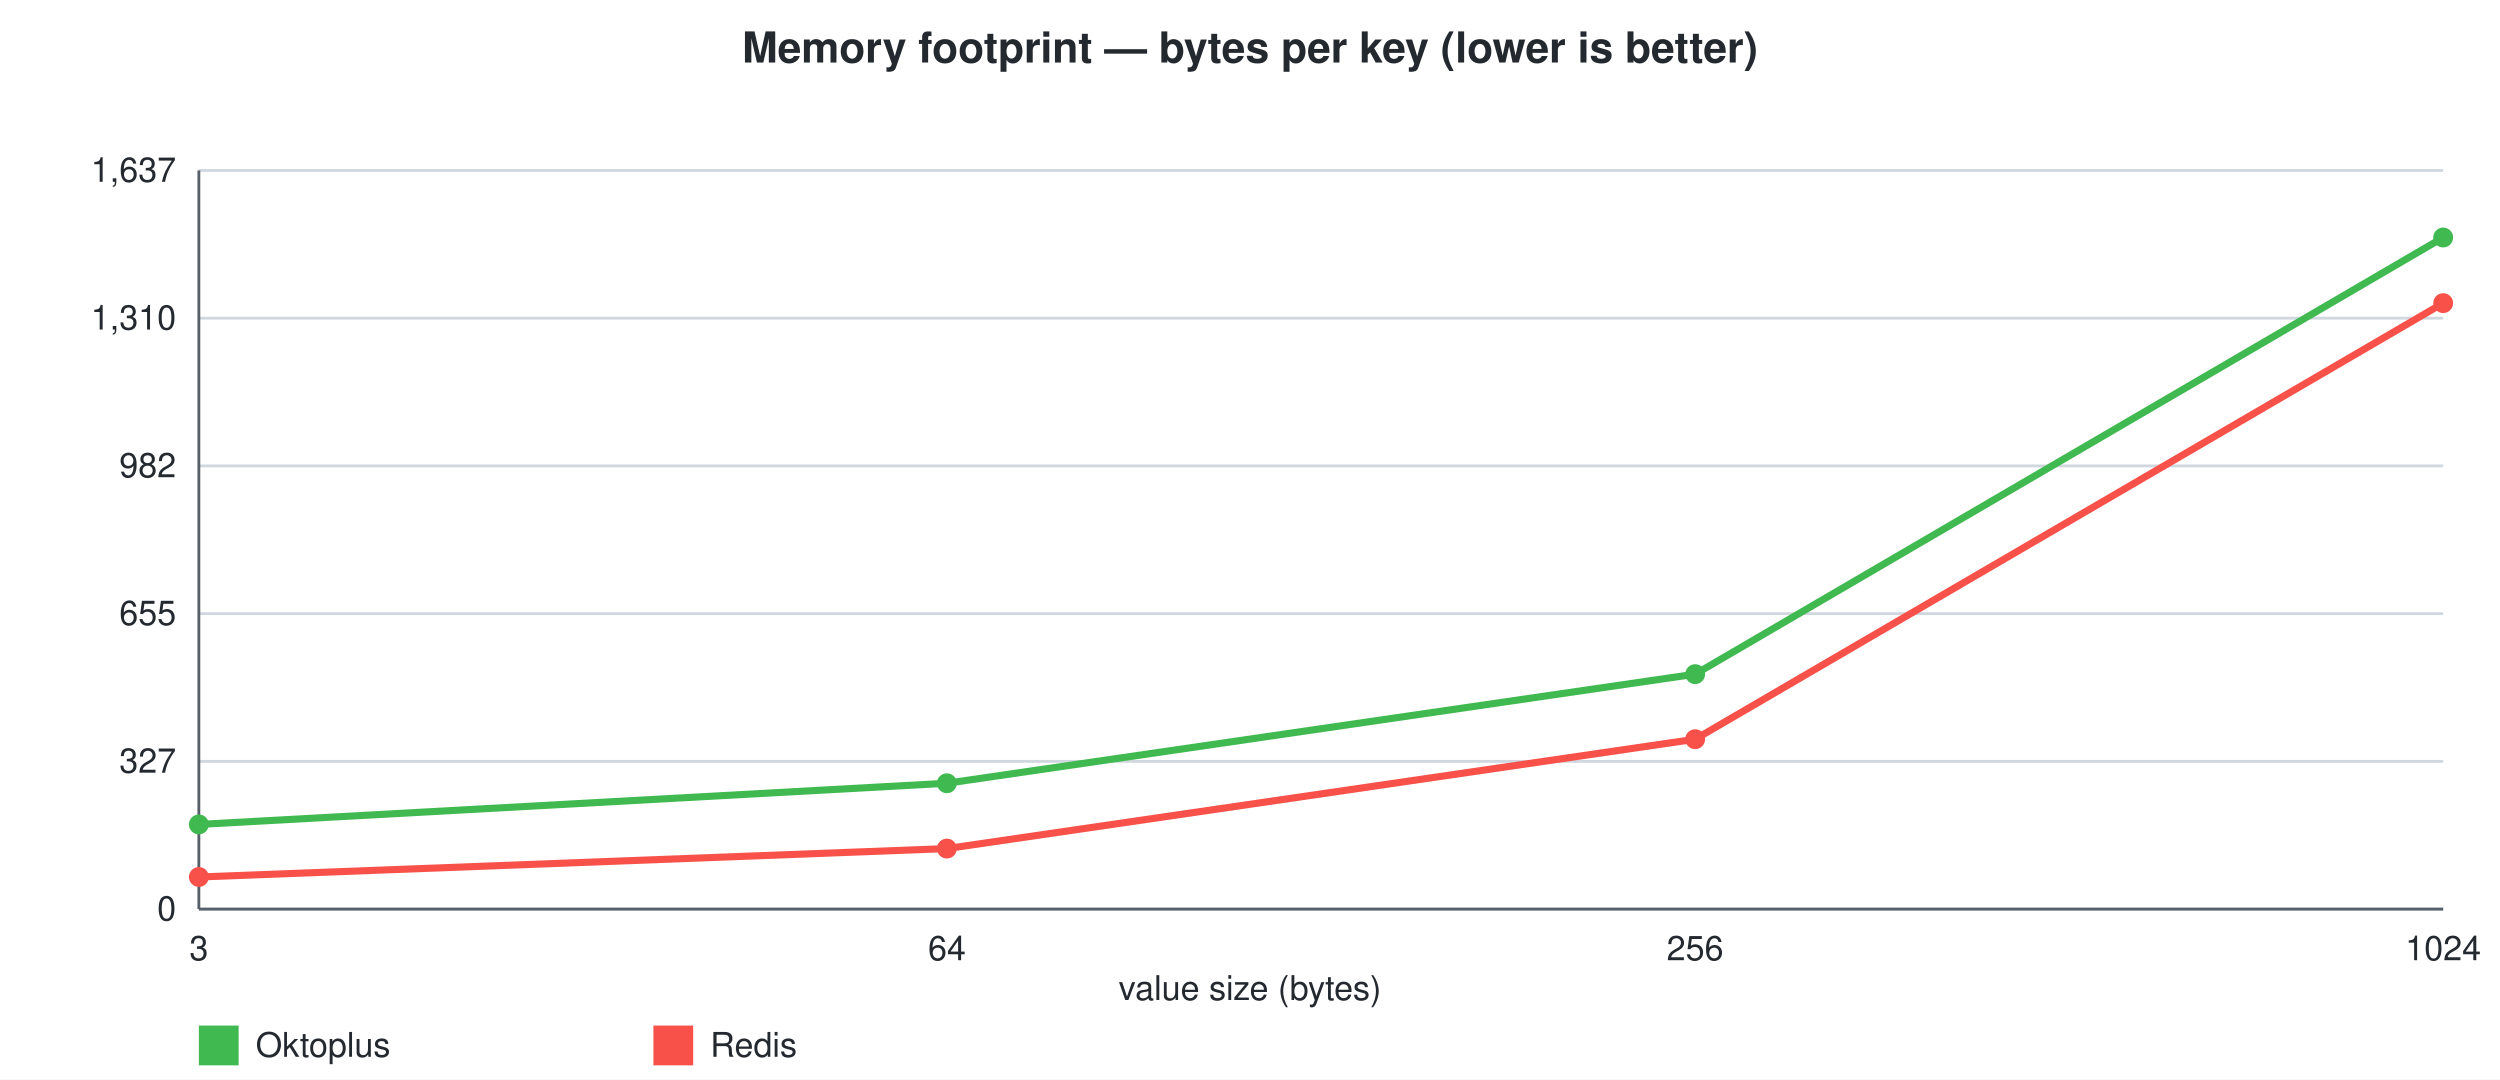
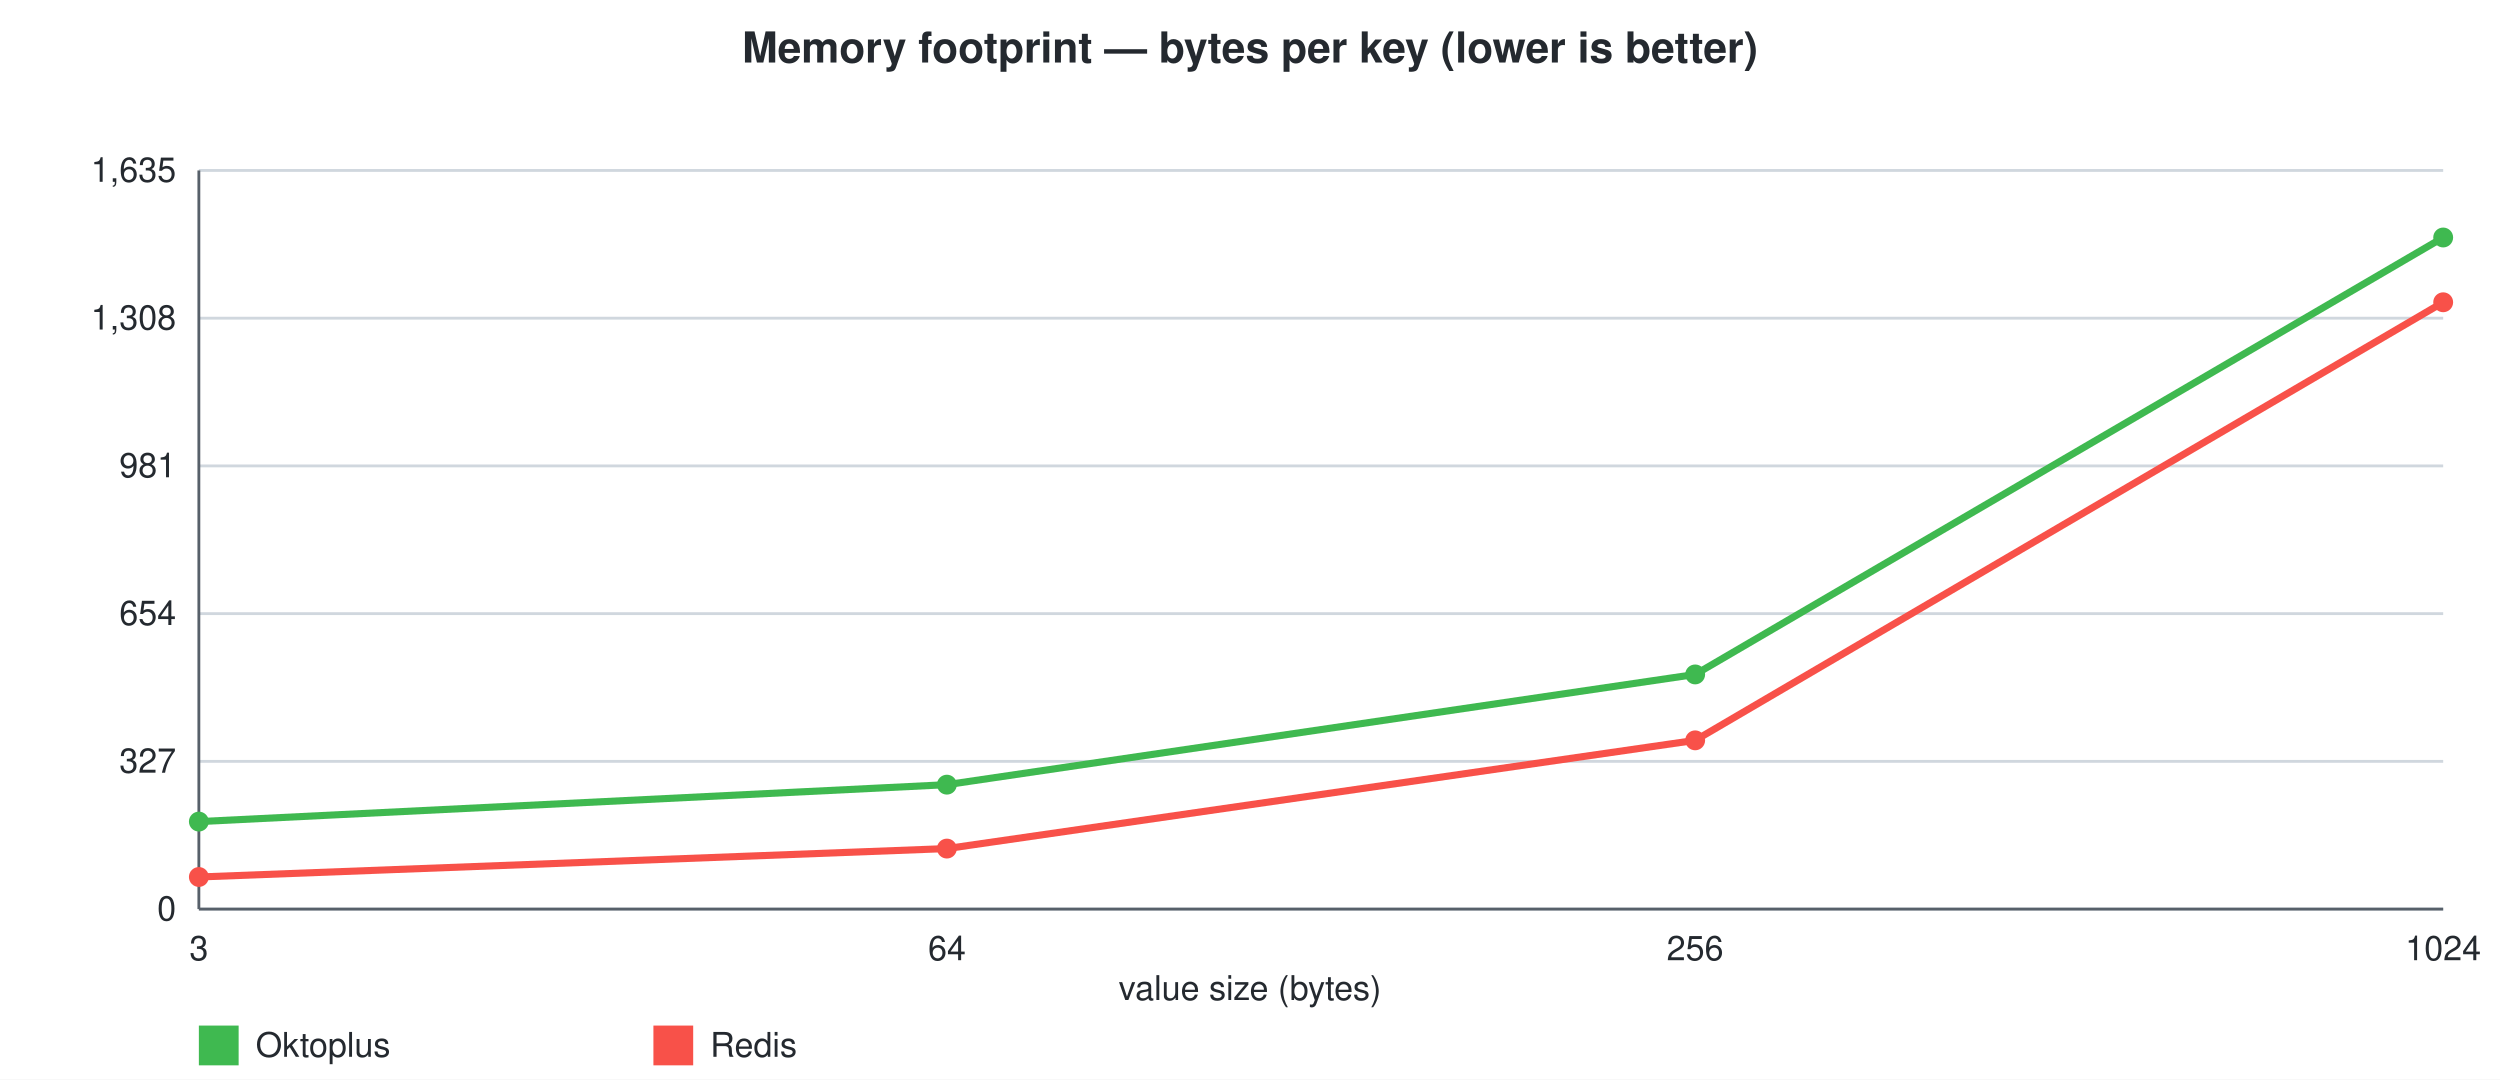
<svg xmlns="http://www.w3.org/2000/svg" width="880" height="380" viewBox="0 0 880 380" font-family="-apple-system, Segoe UI, Helvetica, Arial, sans-serif" font-size="12">
  <rect width="880" height="380" fill="#ffffff" />
  <text x="440.0" y="22" text-anchor="middle" fill="#24292f" font-size="15" font-weight="600">Memory footprint — bytes per key (lower is better)</text>
  <line x1="70" y1="320.0" x2="860" y2="320.0" stroke="#d0d7de" stroke-width="1" />
  <text x="62" y="324.0" text-anchor="end" fill="#24292f">0</text>
  <line x1="70" y1="268.0" x2="860" y2="268.0" stroke="#d0d7de" stroke-width="1" />
  <text x="62" y="272.0" text-anchor="end" fill="#24292f">327</text>
  <line x1="70" y1="216.0" x2="860" y2="216.0" stroke="#d0d7de" stroke-width="1" />
-   <text x="62" y="220.0" text-anchor="end" fill="#24292f">655</text>
+   <text x="62" y="220.0" text-anchor="end" fill="#24292f">654</text>
  <line x1="70" y1="164.0" x2="860" y2="164.0" stroke="#d0d7de" stroke-width="1" />
-   <text x="62" y="168.0" text-anchor="end" fill="#24292f">982</text>
-   <line x1="70" y1="112.0" x2="860" y2="112.0" stroke="#d0d7de" stroke-width="1" />
-   <text x="62" y="116.0" text-anchor="end" fill="#24292f">1,310</text>
+   <text x="62" y="168.0" text-anchor="end" fill="#24292f">981</text>
+   <line x1="70" y1="112" x2="860" y2="112" stroke="#d0d7de" stroke-width="1" />
+   <text x="62" y="116" text-anchor="end" fill="#24292f">1,308</text>
  <line x1="70" y1="60.0" x2="860" y2="60.0" stroke="#d0d7de" stroke-width="1" />
-   <text x="62" y="64.0" text-anchor="end" fill="#24292f">1,637</text>
+   <text x="62" y="64.0" text-anchor="end" fill="#24292f">1,635</text>
  <line x1="70" y1="60" x2="70" y2="320" stroke="#57606a" stroke-width="1" />
  <line x1="70" y1="320" x2="860" y2="320" stroke="#57606a" stroke-width="1" />
  <text x="70.0" y="338" text-anchor="middle" fill="#24292f">3</text>
  <text x="333.333" y="338" text-anchor="middle" fill="#24292f">64</text>
  <text x="596.667" y="338" text-anchor="middle" fill="#24292f">256</text>
  <text x="860.0" y="338" text-anchor="middle" fill="#24292f">1024</text>
  <text x="440.0" y="352" text-anchor="middle" fill="#24292f">value size (bytes)</text>
-   <polyline fill="none" stroke="#3fb950" stroke-width="2.5" points="70.0,290.2 333.3,275.7 596.7,237.3 860.0,83.6" />
-   <circle cx="70.0" cy="290.2" r="3.5" fill="#3fb950" />
-   <circle cx="333.3" cy="275.7" r="3.5" fill="#3fb950" />
-   <circle cx="596.7" cy="237.3" r="3.5" fill="#3fb950" />
+   <polyline fill="none" stroke="#3fb950" stroke-width="2.5" points="70.0,289.2 333.3,276.2 596.7,237.4 860.0,83.6" />
+   <circle cx="70.0" cy="289.2" r="3.5" fill="#3fb950" />
+   <circle cx="333.3" cy="276.2" r="3.5" fill="#3fb950" />
+   <circle cx="596.7" cy="237.4" r="3.5" fill="#3fb950" />
  <circle cx="860.0" cy="83.6" r="3.5" fill="#3fb950" />
-   <polyline fill="none" stroke="#f85149" stroke-width="2.5" points="70.0,308.7 333.3,298.7 596.7,260.2 860.0,106.7" />
+   <polyline fill="none" stroke="#f85149" stroke-width="2.5" points="70.0,308.7 333.3,298.7 596.7,260.6 860.0,106.4" />
  <circle cx="70.0" cy="308.7" r="3.5" fill="#f85149" />
  <circle cx="333.3" cy="298.7" r="3.5" fill="#f85149" />
-   <circle cx="596.7" cy="260.2" r="3.5" fill="#f85149" />
-   <circle cx="860.0" cy="106.7" r="3.5" fill="#f85149" />
+   <circle cx="596.7" cy="260.6" r="3.5" fill="#f85149" />
+   <circle cx="860.0" cy="106.4" r="3.5" fill="#f85149" />
  <rect x="70" y="361" width="14" height="14" fill="#3fb950" />
  <text x="90" y="372" fill="#24292f">Oktoplus</text>
  <rect x="230" y="361" width="14" height="14" fill="#f85149" />
  <text x="250" y="372" fill="#24292f">Redis</text>
</svg>
